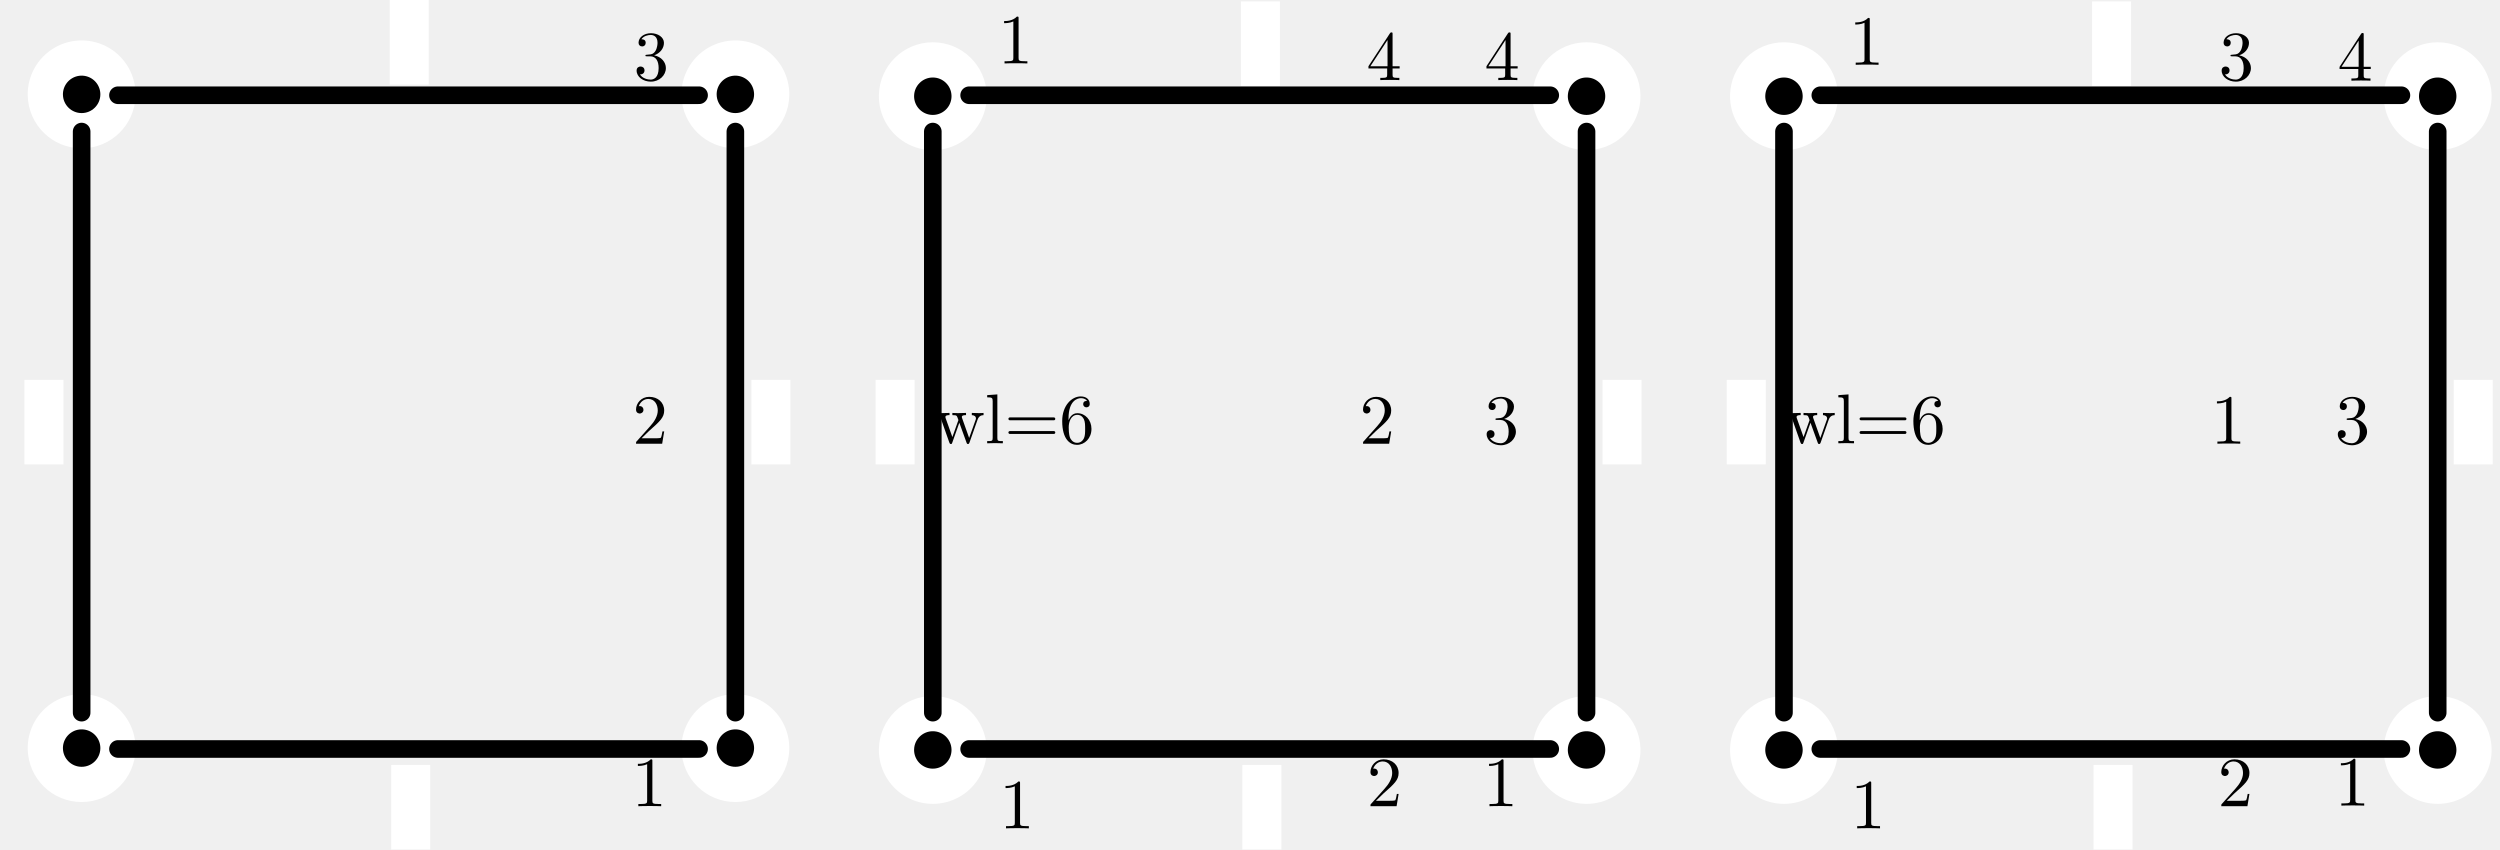
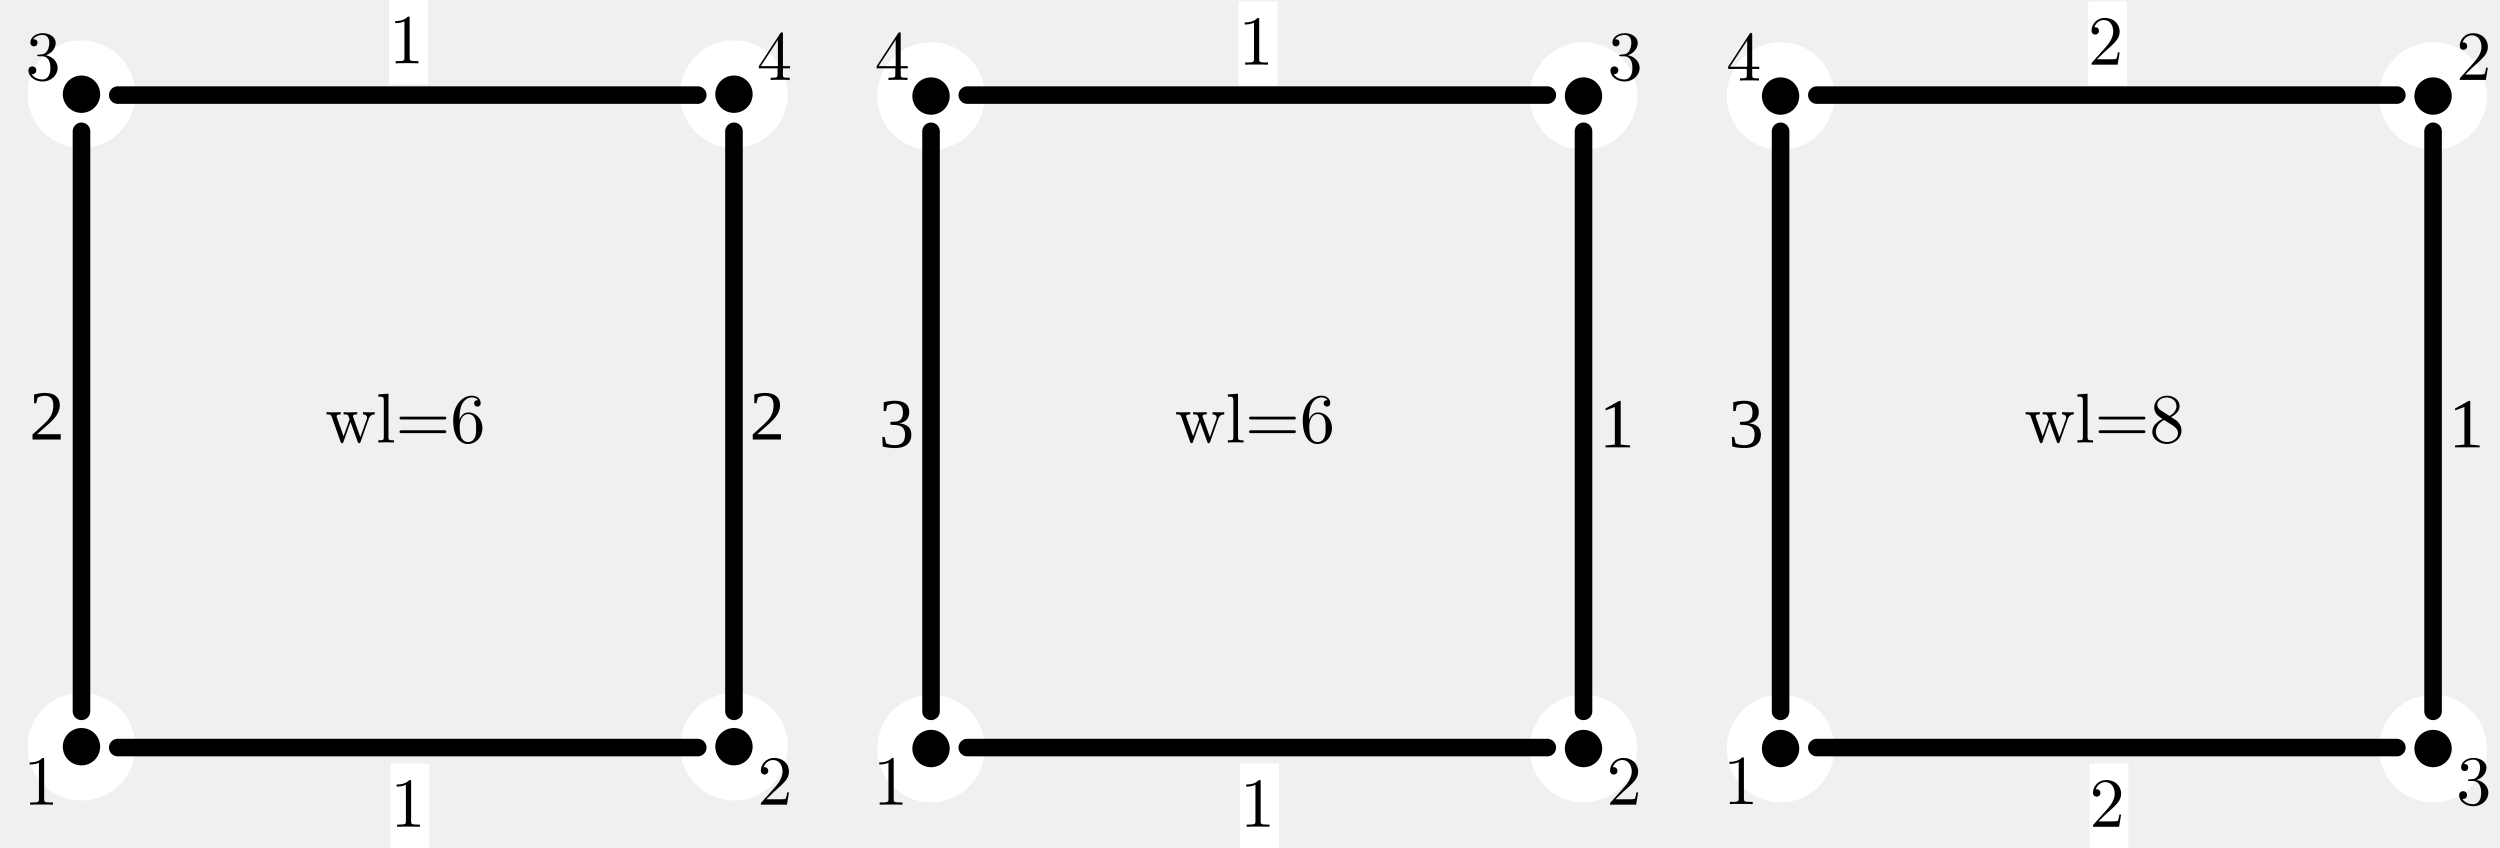
- <svg xmlns="http://www.w3.org/2000/svg" xmlns:ns1="http://schemas.microsoft.com/visio/2003/SVGExtensions/" width="5.915in" height="2.01in" viewBox="0 0 425.862 144.702" xml:space="preserve" color-interpolation-filters="sRGB" class="st6">
-   <ns1:documentProperties ns1:langID="1033" ns1:viewMarkup="false" />
+ <svg xmlns="http://www.w3.org/2000/svg" width="5.926in" height="2.01in" viewBox="0 0 426.675 144.702" xml:space="preserve" color-interpolation-filters="sRGB" class="st7">
  <style type="text/css">
	
		.st1 {fill:#000000;stroke:#ffffff;stroke-linecap:round;stroke-linejoin:round;stroke-width:6}
		.st2 {fill:#000000;font-family:Cambria Math;font-size:1em}
		.st3 {stroke:#000000;stroke-linecap:round;stroke-linejoin:round;stroke-width:3}
		.st4 {fill:#ffffff;stroke:none;stroke-linecap:butt;stroke-width:7.2}
- 		.st5 {fill:#ffffff;stroke:none;stroke-linecap:butt}
- 		.st6 {fill:none;fill-rule:evenodd;font-size:12px;overflow:visible;stroke-linecap:square;stroke-miterlimit:3}
+ 		.st5 {fill:none;stroke:none;stroke-linecap:round;stroke-linejoin:round;stroke-width:0.75}
+ 		.st6 {fill:#000000;font-family:Times New Roman;font-size:1em}
+ 		.st7 {fill:none;fill-rule:evenodd;font-size:12px;overflow:visible;stroke-linecap:square;stroke-miterlimit:3}
	
	</style>
-   <g ns1:mID="0" ns1:index="1" ns1:groupContext="foregroundPage">
-     <ns1:pageProperties ns1:drawingScale="0.0393701" ns1:pageScale="0.0393701" ns1:drawingUnits="24" ns1:shadowOffsetX="8.50394" ns1:shadowOffsetY="-8.50394" />
-     <g id="group215-1" transform="translate(7.72205,-10.9348)" ns1:mID="215" ns1:groupContext="group">
-       <g id="group87-2" transform="translate(144.992,-2.84217E-014)" ns1:mID="87" ns1:groupContext="group">
-         <g id="shape88-3" ns1:mID="88" ns1:groupContext="shape" transform="translate(1.22902E-013,-111.359)">
-           <ns1:userDefs>
-             <ns1:ud ns1:nameU="visVersion" ns1:val="VT0(15):26" />
-           </ns1:userDefs>
-           <ns1:textBlock ns1:margins="rect(4,4,4,4)" ns1:tabSpace="42.5197" />
-           <ns1:textRect cx="-7.441" cy="132.328" width="0" height="9.28" />
-           <path d="M0 138.52 A6.187 6.187 0 0 1 12.37 138.52 A6.187 6.187 0 1 1 0 138.52 Z" class="st1" />
-           <text x="-3.44" y="135.93" class="st2" ns1:langID="2052">
-             <ns1:paragraph ns1:horizAlign="1" />
-             <ns1:tabList />4</text>
-         </g>
-         <g id="shape89-6" ns1:mID="89" ns1:groupContext="shape" transform="translate(111.359,-111.359)">
-           <ns1:userDefs>
-             <ns1:ud ns1:nameU="visVersion" ns1:val="VT0(15):26" />
-           </ns1:userDefs>
-           <ns1:textBlock ns1:margins="rect(4,4,4,4)" ns1:tabSpace="42.5197" />
-           <ns1:textRect cx="6.484" cy="132.328" width="0.42" height="9.28" />
-           <path d="M0 138.52 A6.187 6.187 0 0 1 12.37 138.52 A6.187 6.187 0 1 1 0 138.52 Z" class="st1" />
-           <text x="10.28" y="135.93" class="st2" ns1:langID="2052">
-             <ns1:paragraph ns1:horizAlign="1" />
-             <ns1:tabList />3</text>
-         </g>
-         <g id="shape90-9" ns1:mID="90" ns1:groupContext="shape">
-           <ns1:userDefs>
-             <ns1:ud ns1:nameU="visVersion" ns1:val="VT0(15):26" />
-           </ns1:userDefs>
-           <ns1:textBlock ns1:margins="rect(4,4,4,4)" ns1:tabSpace="42.5197" />
-           <ns1:textRect cx="-7.722" cy="144.664" width="0" height="9.28" />
-           <path d="M0 138.52 A6.187 6.187 0 0 1 12.37 138.52 A6.187 6.187 0 1 1 0 138.52 Z" class="st1" />
-           <text x="-3.72" y="148.26" class="st2" ns1:langID="2052">
-             <ns1:paragraph ns1:horizAlign="1" />
-             <ns1:tabList />1</text>
-         </g>
-         <g id="shape91-12" ns1:mID="91" ns1:groupContext="shape" transform="translate(111.359,0)">
-           <ns1:userDefs>
-             <ns1:ud ns1:nameU="visVersion" ns1:val="VT0(15):26" />
-           </ns1:userDefs>
-           <ns1:textBlock ns1:margins="rect(4,4,4,4)" ns1:tabSpace="42.5197" />
-           <ns1:textRect cx="6.2" cy="144.664" width="0.16" height="9.28" />
-           <path d="M0 138.52 A6.187 6.187 0 0 1 12.37 138.52 A6.187 6.187 0 1 1 0 138.52 Z" class="st1" />
-           <text x="10.12" y="148.26" class="st2" ns1:langID="2052">
-             <ns1:paragraph ns1:horizAlign="1" />
-             <ns1:tabList />2</text>
-         </g>
-         <g id="shape92-15" ns1:mID="92" ns1:groupContext="shape" transform="translate(12.3732,-117.546)">
-           <ns1:textBlock ns1:margins="rect(4,4,4,4)" ns1:tabSpace="42.5197" />
-           <ns1:textRect cx="49.617" cy="135.914" width="98.99" height="0" />
-           <path d="M0 144.7 L98.99 144.7" class="st3" />
-           <rect ns1:rectContext="textBkgnd" x="46.294" y="128.714" width="6.645" height="14.4" class="st4" />
-           <text x="46.29" y="139.51" class="st2" ns1:langID="2052">
-             <ns1:paragraph ns1:horizAlign="1" />
-             <ns1:tabList />1</text>
-         </g>
-         <g id="shape93-20" ns1:mID="93" ns1:groupContext="shape" transform="translate(-138.515,132.328) rotate(-90)">
-           <ns1:textBlock ns1:margins="rect(4,4,4,4)" ns1:tabSpace="42.5197" ns1:verticalText="true" />
-           <ns1:textRect cx="49.493" cy="130.954" width="98.99" height="0" />
-           <path d="M0 144.7 L98.99 144.7" class="st3" />
-           <rect ns1:rectContext="textBkgnd" x="42.293" y="134.954" width="14.4" height="6.645" class="st4" />
-           <text x="49.49" y="134.95" writing-mode="tb-rl" class="st2" ns1:langID="2052">
-             <ns1:paragraph ns1:horizAlign="1" />
-             <ns1:tabList />3</text>
-         </g>
-         <g id="shape94-25" ns1:mID="94" ns1:groupContext="shape" transform="translate(12.3732,-6.18661)">
-           <ns1:textBlock ns1:margins="rect(4,4,4,4)" ns1:tabSpace="42.5197" />
-           <ns1:textRect cx="49.864" cy="154.623" width="98.99" height="0" />
-           <path d="M0 144.7 L98.99 144.7" class="st3" />
-           <rect ns1:rectContext="textBkgnd" x="46.542" y="147.423" width="6.645" height="14.4" class="st4" />
-           <text x="46.54" y="158.22" class="st2" ns1:langID="2052">
-             <ns1:paragraph ns1:horizAlign="1" />
-             <ns1:tabList />1</text>
-         </g>
-         <g id="shape95-30" ns1:mID="95" ns1:groupContext="shape" transform="translate(-27.156,132.328) rotate(-90)">
-           <ns1:textBlock ns1:margins="rect(4,4,4,4)" ns1:tabSpace="42.5197" ns1:verticalText="true" />
-           <ns1:textRect cx="49.493" cy="143.426" width="98.99" height="0" />
-           <path d="M0 144.7 L98.99 144.7" class="st3" />
-           <rect ns1:rectContext="textBkgnd" x="42.293" y="147.426" width="14.4" height="6.645" class="st4" />
-           <text x="49.49" y="147.43" writing-mode="tb-rl" class="st2" ns1:langID="2052">
-             <ns1:paragraph ns1:horizAlign="1" />
-             <ns1:tabList />1</text>
-         </g>
-         <g id="shape96-35" ns1:mID="96" ns1:groupContext="shape">
-           <ns1:textBlock ns1:margins="rect(4,4,4,4)" ns1:tabSpace="42.5197" />
-           <ns1:textRect cx="61.866" cy="82.835" width="123.74" height="123.732" />
-           <text x="47.79" y="86.44" class="st2" ns1:langID="2052">
-             <ns1:paragraph ns1:horizAlign="1" />
-             <ns1:tabList />wl=6</text>
+   <g>
+     <g id="group215-1" transform="translate(7.72205,-10.9348)">
+       <g id="group87-2" transform="translate(144.992,-2.84217E-014)">
+         <g id="group282-3" transform="translate(-6.70394,0)">
+           <g id="shape88-4" transform="translate(6.70394,-111.359)">
+             <path d="M0 138.52 A6.187 6.187 0 0 1 12.37 138.52 A6.187 6.187 0 1 1 0 138.52 Z" class="st1" />
+             <text x="-3.44" y="135.93" class="st2">4</text>
+           </g>
+           <g id="shape89-7" transform="translate(118.063,-111.359)">
+             <path d="M0 138.52 A6.187 6.187 0 0 1 12.37 138.52 A6.187 6.187 0 1 1 0 138.52 Z" class="st1" />
+             <text x="10.28" y="135.93" class="st2">3</text>
+           </g>
+           <g id="shape90-10" transform="translate(6.70394,0)">
+             <path d="M0 138.52 A6.187 6.187 0 0 1 12.37 138.52 A6.187 6.187 0 1 1 0 138.52 Z" class="st1" />
+             <text x="-3.72" y="148.26" class="st2">1</text>
+           </g>
+           <g id="shape91-13" transform="translate(118.063,0)">
+             <path d="M0 138.52 A6.187 6.187 0 0 1 12.37 138.52 A6.187 6.187 0 1 1 0 138.52 Z" class="st1" />
+             <text x="10.12" y="148.26" class="st2">2</text>
+           </g>
+           <g id="shape92-16" transform="translate(19.0772,-117.546)">
+             <path d="M0 144.7 L98.99 144.7" class="st3" />
+             <rect x="46.294" y="128.714" width="6.645" height="14.4" class="st4" />
+             <text x="46.29" y="139.51" class="st2">1</text>
+           </g>
+           <g id="shape93-21" transform="translate(-131.811,132.328) rotate(-90)">
+             <path d="M0 144.7 L98.99 144.7" class="st3" />
+           </g>
+           <g id="shape94-24" transform="translate(19.0772,-6.18661)">
+             <path d="M0 144.7 L98.99 144.7" class="st3" />
+             <rect x="46.542" y="147.423" width="6.645" height="14.4" class="st4" />
+             <text x="46.54" y="158.22" class="st2">1</text>
+           </g>
+           <g id="shape95-29" transform="translate(-20.452,132.328) rotate(-90)">
+             <path d="M0 144.7 L98.99 144.7" class="st3" />
+           </g>
+           <g id="shape96-32" transform="translate(6.70394,0)">
+             <text x="47.79" y="86.44" class="st2">wl=6</text>
+           </g>
+           <g id="shape280-34" transform="translate(3.9968E-015,-51.0236)">
+             <rect x="0" y="124.702" width="12.373" height="20" class="st5" />
+             <text x="4" y="138.3" class="st6">3</text>
+           </g>
+           <g id="shape281-37" transform="translate(122.924,-51.0236)">
+             <rect x="0" y="124.702" width="12.373" height="20" class="st5" />
+             <text x="4" y="138.3" class="st6">1</text>
+           </g>
        </g>
      </g>
-       <g id="group117-37" ns1:mID="117" ns1:groupContext="group">
-         <g id="shape118-38" ns1:mID="118" ns1:groupContext="shape" transform="translate(1.22902E-013,-111.359)">
-           <ns1:userDefs>
-             <ns1:ud ns1:nameU="visVersion" ns1:val="VT0(15):26" />
-           </ns1:userDefs>
-           <ns1:textBlock ns1:margins="rect(4,4,4,4)" ns1:tabSpace="42.5197" />
-           <ns1:textRect cx="-7.344" cy="132.328" width="0.05" height="9.28" />
+       <g id="group117-40">
+         <g id="shape118-41" transform="translate(1.22902E-013,-111.359)">
          <path d="M0 138.52 A6.187 6.187 0 1 1 12.37 138.52 A6.187 6.187 0 0 1 0 138.52 Z" class="st1" />
-           <text x="-3.37" y="135.93" class="st2" ns1:langID="2052">
-             <ns1:paragraph ns1:horizAlign="1" />
-             <ns1:tabList />3</text>
+           <text x="-3.37" y="135.93" class="st2">3</text>
        </g>
-         <g id="shape119-41" ns1:mID="119" ns1:groupContext="shape" transform="translate(111.359,-111.359)">
-           <ns1:userDefs>
-             <ns1:ud ns1:nameU="visVersion" ns1:val="VT0(15):26" />
-           </ns1:userDefs>
-           <ns1:textBlock ns1:margins="rect(4,4,4,4)" ns1:tabSpace="42.5197" />
-           <ns1:textRect cx="6.121" cy="132.328" width="0.06" height="9.28" />
+         <g id="shape119-44" transform="translate(111.359,-111.359)">
          <path d="M0 138.52 A6.187 6.187 0 1 1 12.37 138.52 A6.187 6.187 0 0 1 0 138.52 Z" class="st1" />
-           <text x="10.09" y="135.93" class="st2" ns1:langID="2052">
-             <ns1:paragraph ns1:horizAlign="1" />
-             <ns1:tabList />4</text>
+           <text x="10.09" y="135.93" class="st2">4</text>
        </g>
-         <g id="shape120-44" ns1:mID="120" ns1:groupContext="shape">
-           <ns1:userDefs>
-             <ns1:ud ns1:nameU="visVersion" ns1:val="VT0(15):26" />
-           </ns1:userDefs>
-           <ns1:textBlock ns1:margins="rect(4,4,4,4)" ns1:tabSpace="42.5197" />
-           <ns1:textRect cx="-7.722" cy="144.664" width="0" height="9.28" />
+         <g id="shape120-47">
          <path d="M0 138.52 A6.187 6.187 0 1 1 12.37 138.52 A6.187 6.187 0 0 1 0 138.52 Z" class="st1" />
-           <text x="-3.72" y="148.26" class="st2" ns1:langID="2052">
-             <ns1:paragraph ns1:horizAlign="1" />
-             <ns1:tabList />1</text>
+           <text x="-3.72" y="148.26" class="st2">1</text>
        </g>
-         <g id="shape121-47" ns1:mID="121" ns1:groupContext="shape" transform="translate(111.359,0)">
-           <ns1:userDefs>
-             <ns1:ud ns1:nameU="visVersion" ns1:val="VT0(15):26" />
-           </ns1:userDefs>
-           <ns1:textBlock ns1:margins="rect(4,4,4,4)" ns1:tabSpace="42.5197" />
-           <ns1:textRect cx="6.188" cy="144.664" width="0.02" height="9.28" />
+         <g id="shape121-50" transform="translate(111.359,0)">
          <path d="M0 138.52 A6.187 6.187 0 1 1 12.37 138.52 A6.187 6.187 0 0 1 0 138.52 Z" class="st1" />
-           <text x="10.18" y="148.26" class="st2" ns1:langID="2052">
-             <ns1:paragraph ns1:horizAlign="1" />
-             <ns1:tabList />2</text>
+           <text x="10.18" y="148.26" class="st2">2</text>
        </g>
-         <g id="shape122-50" ns1:mID="122" ns1:groupContext="shape" transform="translate(12.3732,-117.546)">
-           <ns1:textBlock ns1:margins="rect(4,4,4,4)" ns1:tabSpace="42.5197" />
-           <ns1:textRect cx="49.617" cy="135.68" width="98.99" height="0" />
+         <g id="shape122-53" transform="translate(12.3732,-117.546)">
          <path d="M0 144.7 L98.99 144.7" class="st3" />
-           <rect ns1:rectContext="textBkgnd" x="46.294" y="128.48" width="6.645" height="14.4" class="st5" />
-           <text x="46.29" y="139.28" class="st2" ns1:langID="2052">
-             <ns1:paragraph ns1:horizAlign="1" />
-             <ns1:tabList />1</text>
+           <rect x="46.294" y="128.48" width="6.645" height="14.4" class="st4" />
+           <text x="46.29" y="139.28" class="st2">1</text>
        </g>
-         <g id="shape123-55" ns1:mID="123" ns1:groupContext="shape" transform="translate(-138.515,132.328) rotate(-90)">
-           <ns1:textBlock ns1:margins="rect(4,4,4,4)" ns1:tabSpace="42.5197" ns1:verticalText="true" />
-           <ns1:textRect cx="49.493" cy="130.954" width="98.99" height="0" />
+         <g id="shape123-58" transform="translate(-138.515,132.328) rotate(-90)">
          <path d="M0 144.7 L98.99 144.7" class="st3" />
-           <rect ns1:rectContext="textBkgnd" x="42.293" y="134.954" width="14.4" height="6.645" class="st4" />
-           <text x="49.49" y="134.95" writing-mode="tb-rl" class="st2" ns1:langID="2052">
-             <ns1:paragraph ns1:horizAlign="1" />
-             <ns1:tabList />2</text>
        </g>
-         <g id="shape124-60" ns1:mID="124" ns1:groupContext="shape" transform="translate(12.3732,-6.18661)">
-           <ns1:textBlock ns1:margins="rect(4,4,4,4)" ns1:tabSpace="42.5197" />
-           <ns1:textRect cx="49.864" cy="154.623" width="98.99" height="0" />
+         <g id="shape124-61" transform="translate(12.3732,-6.18661)">
          <path d="M0 144.7 L98.99 144.7" class="st3" />
-           <rect ns1:rectContext="textBkgnd" x="46.542" y="147.423" width="6.645" height="14.4" class="st4" />
-           <text x="46.54" y="158.22" class="st2" ns1:langID="2052">
-             <ns1:paragraph ns1:horizAlign="1" />
-             <ns1:tabList />1</text>
+           <rect x="46.542" y="147.423" width="6.645" height="14.4" class="st4" />
+           <text x="46.54" y="158.22" class="st2">1</text>
        </g>
-         <g id="shape125-65" ns1:mID="125" ns1:groupContext="shape" transform="translate(-27.156,132.328) rotate(-90)">
-           <ns1:textBlock ns1:margins="rect(4,4,4,4)" ns1:tabSpace="42.5197" ns1:verticalText="true" />
-           <ns1:textRect cx="49.493" cy="143.426" width="98.99" height="0" />
+         <g id="shape125-66" transform="translate(-27.156,132.328) rotate(-90)">
          <path d="M0 144.7 L98.99 144.7" class="st3" />
-           <rect ns1:rectContext="textBkgnd" x="42.293" y="147.426" width="14.4" height="6.645" class="st4" />
-           <text x="49.49" y="147.43" writing-mode="tb-rl" class="st2" ns1:langID="2052">
-             <ns1:paragraph ns1:horizAlign="1" />
-             <ns1:tabList />2</text>
        </g>
-         <g id="shape126-70" ns1:mID="126" ns1:groupContext="shape">
-           <ns1:textBlock ns1:margins="rect(4,4,4,4)" ns1:tabSpace="42.5197" />
-           <ns1:textRect cx="61.866" cy="82.835" width="123.74" height="123.732" />
-           <text x="47.79" y="86.44" class="st2" ns1:langID="2052">
-             <ns1:paragraph ns1:horizAlign="1" />
-             <ns1:tabList />wl=6</text>
+         <g id="shape126-69">
+           <text x="47.79" y="86.44" class="st2">wl=6</text>
+         </g>
+         <g id="shape275-71" transform="translate(-6.70394,-52.3622)">
+           <rect x="0" y="124.702" width="12.373" height="20" class="st5" />
+           <text x="4" y="138.3" class="st6">2</text>
+         </g>
+         <g id="shape277-74" transform="translate(116.22,-52.3622)">
+           <rect x="0" y="124.702" width="12.373" height="20" class="st5" />
+           <text x="4" y="138.3" class="st6">2</text>
        </g>
      </g>
-       <g id="group127-72" transform="translate(289.984,-3.97904E-013)" ns1:mID="127" ns1:groupContext="group">
-         <g id="shape128-73" ns1:mID="128" ns1:groupContext="shape" transform="translate(1.23901E-013,-111.359)">
-           <ns1:userDefs>
-             <ns1:ud ns1:nameU="visVersion" ns1:val="VT0(15):26" />
-           </ns1:userDefs>
-           <ns1:textBlock ns1:margins="rect(4,4,4,4)" ns1:tabSpace="42.5197" />
-           <ns1:textRect cx="-7.029" cy="132.433" width="0.17" height="9.28" />
-           <path d="M0 138.52 A6.187 6.187 0 0 1 12.37 138.52 A6.187 6.187 0 1 1 0 138.52 Z" class="st1" />
-           <text x="-3.11" y="136.03" class="st2" ns1:langID="2052">
-             <ns1:paragraph ns1:horizAlign="1" />
-             <ns1:tabList />4</text>
-         </g>
-         <g id="shape129-76" ns1:mID="129" ns1:groupContext="shape" transform="translate(111.359,-111.359)">
-           <ns1:userDefs>
-             <ns1:ud ns1:nameU="visVersion" ns1:val="VT0(15):26" />
-           </ns1:userDefs>
-           <ns1:textBlock ns1:margins="rect(4,4,4,4)" ns1:tabSpace="42.5197" />
-           <ns1:textRect cx="6.286" cy="132.328" width="0.27" height="9.28" />
-           <path d="M0 138.52 A6.187 6.187 0 0 1 12.37 138.52 A6.187 6.187 0 1 1 0 138.52 Z" class="st1" />
-           <text x="10.15" y="135.93" class="st2" ns1:langID="2052">
-             <ns1:paragraph ns1:horizAlign="1" />
-             <ns1:tabList />2</text>
-         </g>
-         <g id="shape130-79" ns1:mID="130" ns1:groupContext="shape">
-           <ns1:userDefs>
-             <ns1:ud ns1:nameU="visVersion" ns1:val="VT0(15):26" />
-           </ns1:userDefs>
-           <ns1:textBlock ns1:margins="rect(4,4,4,4)" ns1:tabSpace="42.5197" />
-           <ns1:textRect cx="-7.558" cy="144.56" width="0.1" height="9.28" />
-           <path d="M0 138.52 A6.187 6.187 0 0 1 12.37 138.52 A6.187 6.187 0 1 1 0 138.52 Z" class="st1" />
-           <text x="-3.6" y="148.16" class="st2" ns1:langID="2052">
-             <ns1:paragraph ns1:horizAlign="1" />
-             <ns1:tabList />1</text>
-         </g>
-         <g id="shape131-82" ns1:mID="131" ns1:groupContext="shape" transform="translate(111.359,0)">
-           <ns1:userDefs>
-             <ns1:ud ns1:nameU="visVersion" ns1:val="VT0(15):26" />
-           </ns1:userDefs>
-           <ns1:textBlock ns1:margins="rect(4,4,4,4)" ns1:tabSpace="42.5197" />
-           <ns1:textRect cx="6.151" cy="144.664" width="0.02" height="9.28" />
-           <path d="M0 138.52 A6.187 6.187 0 0 1 12.37 138.52 A6.187 6.187 0 1 1 0 138.52 Z" class="st1" />
-           <text x="10.14" y="148.26" class="st2" ns1:langID="2052">
-             <ns1:paragraph ns1:horizAlign="1" />
-             <ns1:tabList />3</text>
-         </g>
-         <g id="shape132-85" ns1:mID="132" ns1:groupContext="shape" transform="translate(12.3732,-117.546)">
-           <ns1:textBlock ns1:margins="rect(4,4,4,4)" ns1:tabSpace="42.5197" />
-           <ns1:textRect cx="49.617" cy="135.914" width="98.99" height="0" />
-           <path d="M0 144.7 L98.99 144.7" class="st3" />
-           <rect ns1:rectContext="textBkgnd" x="46.294" y="128.714" width="6.645" height="14.4" class="st4" />
-           <text x="46.29" y="139.51" class="st2" ns1:langID="2052">
-             <ns1:paragraph ns1:horizAlign="1" />
-             <ns1:tabList />2</text>
-         </g>
-         <g id="shape133-90" ns1:mID="133" ns1:groupContext="shape" transform="translate(-138.515,132.328) rotate(-90)">
-           <ns1:textBlock ns1:margins="rect(4,4,4,4)" ns1:tabSpace="42.5197" ns1:verticalText="true" />
-           <ns1:textRect cx="49.493" cy="130.954" width="98.99" height="0" />
-           <path d="M0 144.7 L98.99 144.7" class="st3" />
-           <rect ns1:rectContext="textBkgnd" x="42.293" y="134.954" width="14.4" height="6.645" class="st4" />
-           <text x="49.49" y="134.95" writing-mode="tb-rl" class="st2" ns1:langID="2052">
-             <ns1:paragraph ns1:horizAlign="1" />
-             <ns1:tabList />3</text>
-         </g>
-         <g id="shape134-95" ns1:mID="134" ns1:groupContext="shape" transform="translate(12.3732,-6.18661)">
-           <ns1:textBlock ns1:margins="rect(4,4,4,4)" ns1:tabSpace="42.5197" />
-           <ns1:textRect cx="49.864" cy="154.623" width="98.99" height="0" />
-           <path d="M0 144.7 L98.99 144.7" class="st3" />
-           <rect ns1:rectContext="textBkgnd" x="46.542" y="147.423" width="6.645" height="14.4" class="st4" />
-           <text x="46.54" y="158.22" class="st2" ns1:langID="2052">
-             <ns1:paragraph ns1:horizAlign="1" />
-             <ns1:tabList />2</text>
-         </g>
-         <g id="shape135-100" ns1:mID="135" ns1:groupContext="shape" transform="translate(-27.156,132.328) rotate(-90)">
-           <ns1:textBlock ns1:margins="rect(4,4,4,4)" ns1:tabSpace="42.5197" ns1:verticalText="true" />
-           <ns1:textRect cx="49.493" cy="143.426" width="98.99" height="0" />
-           <path d="M0 144.7 L98.99 144.7" class="st3" />
-           <rect ns1:rectContext="textBkgnd" x="42.293" y="147.426" width="14.4" height="6.645" class="st4" />
-           <text x="49.49" y="147.43" writing-mode="tb-rl" class="st2" ns1:langID="2052">
-             <ns1:paragraph ns1:horizAlign="1" />
-             <ns1:tabList />1</text>
-         </g>
-         <g id="shape136-105" ns1:mID="136" ns1:groupContext="shape">
-           <ns1:textBlock ns1:margins="rect(4,4,4,4)" ns1:tabSpace="42.5197" />
-           <ns1:textRect cx="61.866" cy="82.835" width="123.74" height="123.732" />
-           <text x="47.79" y="86.44" class="st2" ns1:langID="2052">
-             <ns1:paragraph ns1:horizAlign="1" />
-             <ns1:tabList />wl=8</text>
+       <g id="group127-77" transform="translate(289.984,-3.97904E-013)">
+         <g id="group285-78" transform="translate(-6.70394,0)">
+           <g id="shape128-79" transform="translate(6.70394,-111.359)">
+             <path d="M0 138.52 A6.187 6.187 0 0 1 12.37 138.52 A6.187 6.187 0 1 1 0 138.52 Z" class="st1" />
+             <text x="-3.11" y="136.03" class="st2">4</text>
+           </g>
+           <g id="shape129-82" transform="translate(118.063,-111.359)">
+             <path d="M0 138.52 A6.187 6.187 0 0 1 12.37 138.52 A6.187 6.187 0 1 1 0 138.52 Z" class="st1" />
+             <text x="10.15" y="135.93" class="st2">2</text>
+           </g>
+           <g id="shape130-85" transform="translate(6.70394,0)">
+             <path d="M0 138.52 A6.187 6.187 0 0 1 12.37 138.52 A6.187 6.187 0 1 1 0 138.52 Z" class="st1" />
+             <text x="-3.6" y="148.16" class="st2">1</text>
+           </g>
+           <g id="shape131-88" transform="translate(118.063,0)">
+             <path d="M0 138.52 A6.187 6.187 0 0 1 12.37 138.52 A6.187 6.187 0 1 1 0 138.52 Z" class="st1" />
+             <text x="10.14" y="148.26" class="st2">3</text>
+           </g>
+           <g id="shape132-91" transform="translate(19.0772,-117.546)">
+             <path d="M0 144.7 L98.99 144.7" class="st3" />
+             <rect x="46.294" y="128.714" width="6.645" height="14.4" class="st4" />
+             <text x="46.29" y="139.51" class="st2">2</text>
+           </g>
+           <g id="shape133-96" transform="translate(-131.811,132.328) rotate(-90)">
+             <path d="M0 144.7 L98.99 144.7" class="st3" />
+           </g>
+           <g id="shape134-99" transform="translate(19.0772,-6.18661)">
+             <path d="M0 144.7 L98.99 144.7" class="st3" />
+             <rect x="46.542" y="147.423" width="6.645" height="14.4" class="st4" />
+             <text x="46.54" y="158.22" class="st2">2</text>
+           </g>
+           <g id="shape135-104" transform="translate(-20.452,132.328) rotate(-90)">
+             <path d="M0 144.7 L98.99 144.7" class="st3" />
+           </g>
+           <g id="shape136-107" transform="translate(6.70394,0)">
+             <text x="47.79" y="86.44" class="st2">wl=8</text>
+           </g>
+           <g id="shape283-109" transform="translate(-3.9968E-015,-51.0236)">
+             <rect x="0" y="124.702" width="12.373" height="20" class="st5" />
+             <text x="4" y="138.3" class="st6">3</text>
+           </g>
+           <g id="shape284-112" transform="translate(122.924,-51.0236)">
+             <rect x="0" y="124.702" width="12.373" height="20" class="st5" />
+             <text x="4" y="138.3" class="st6">1</text>
+           </g>
        </g>
      </g>
    </g>
  </g>
</svg>
